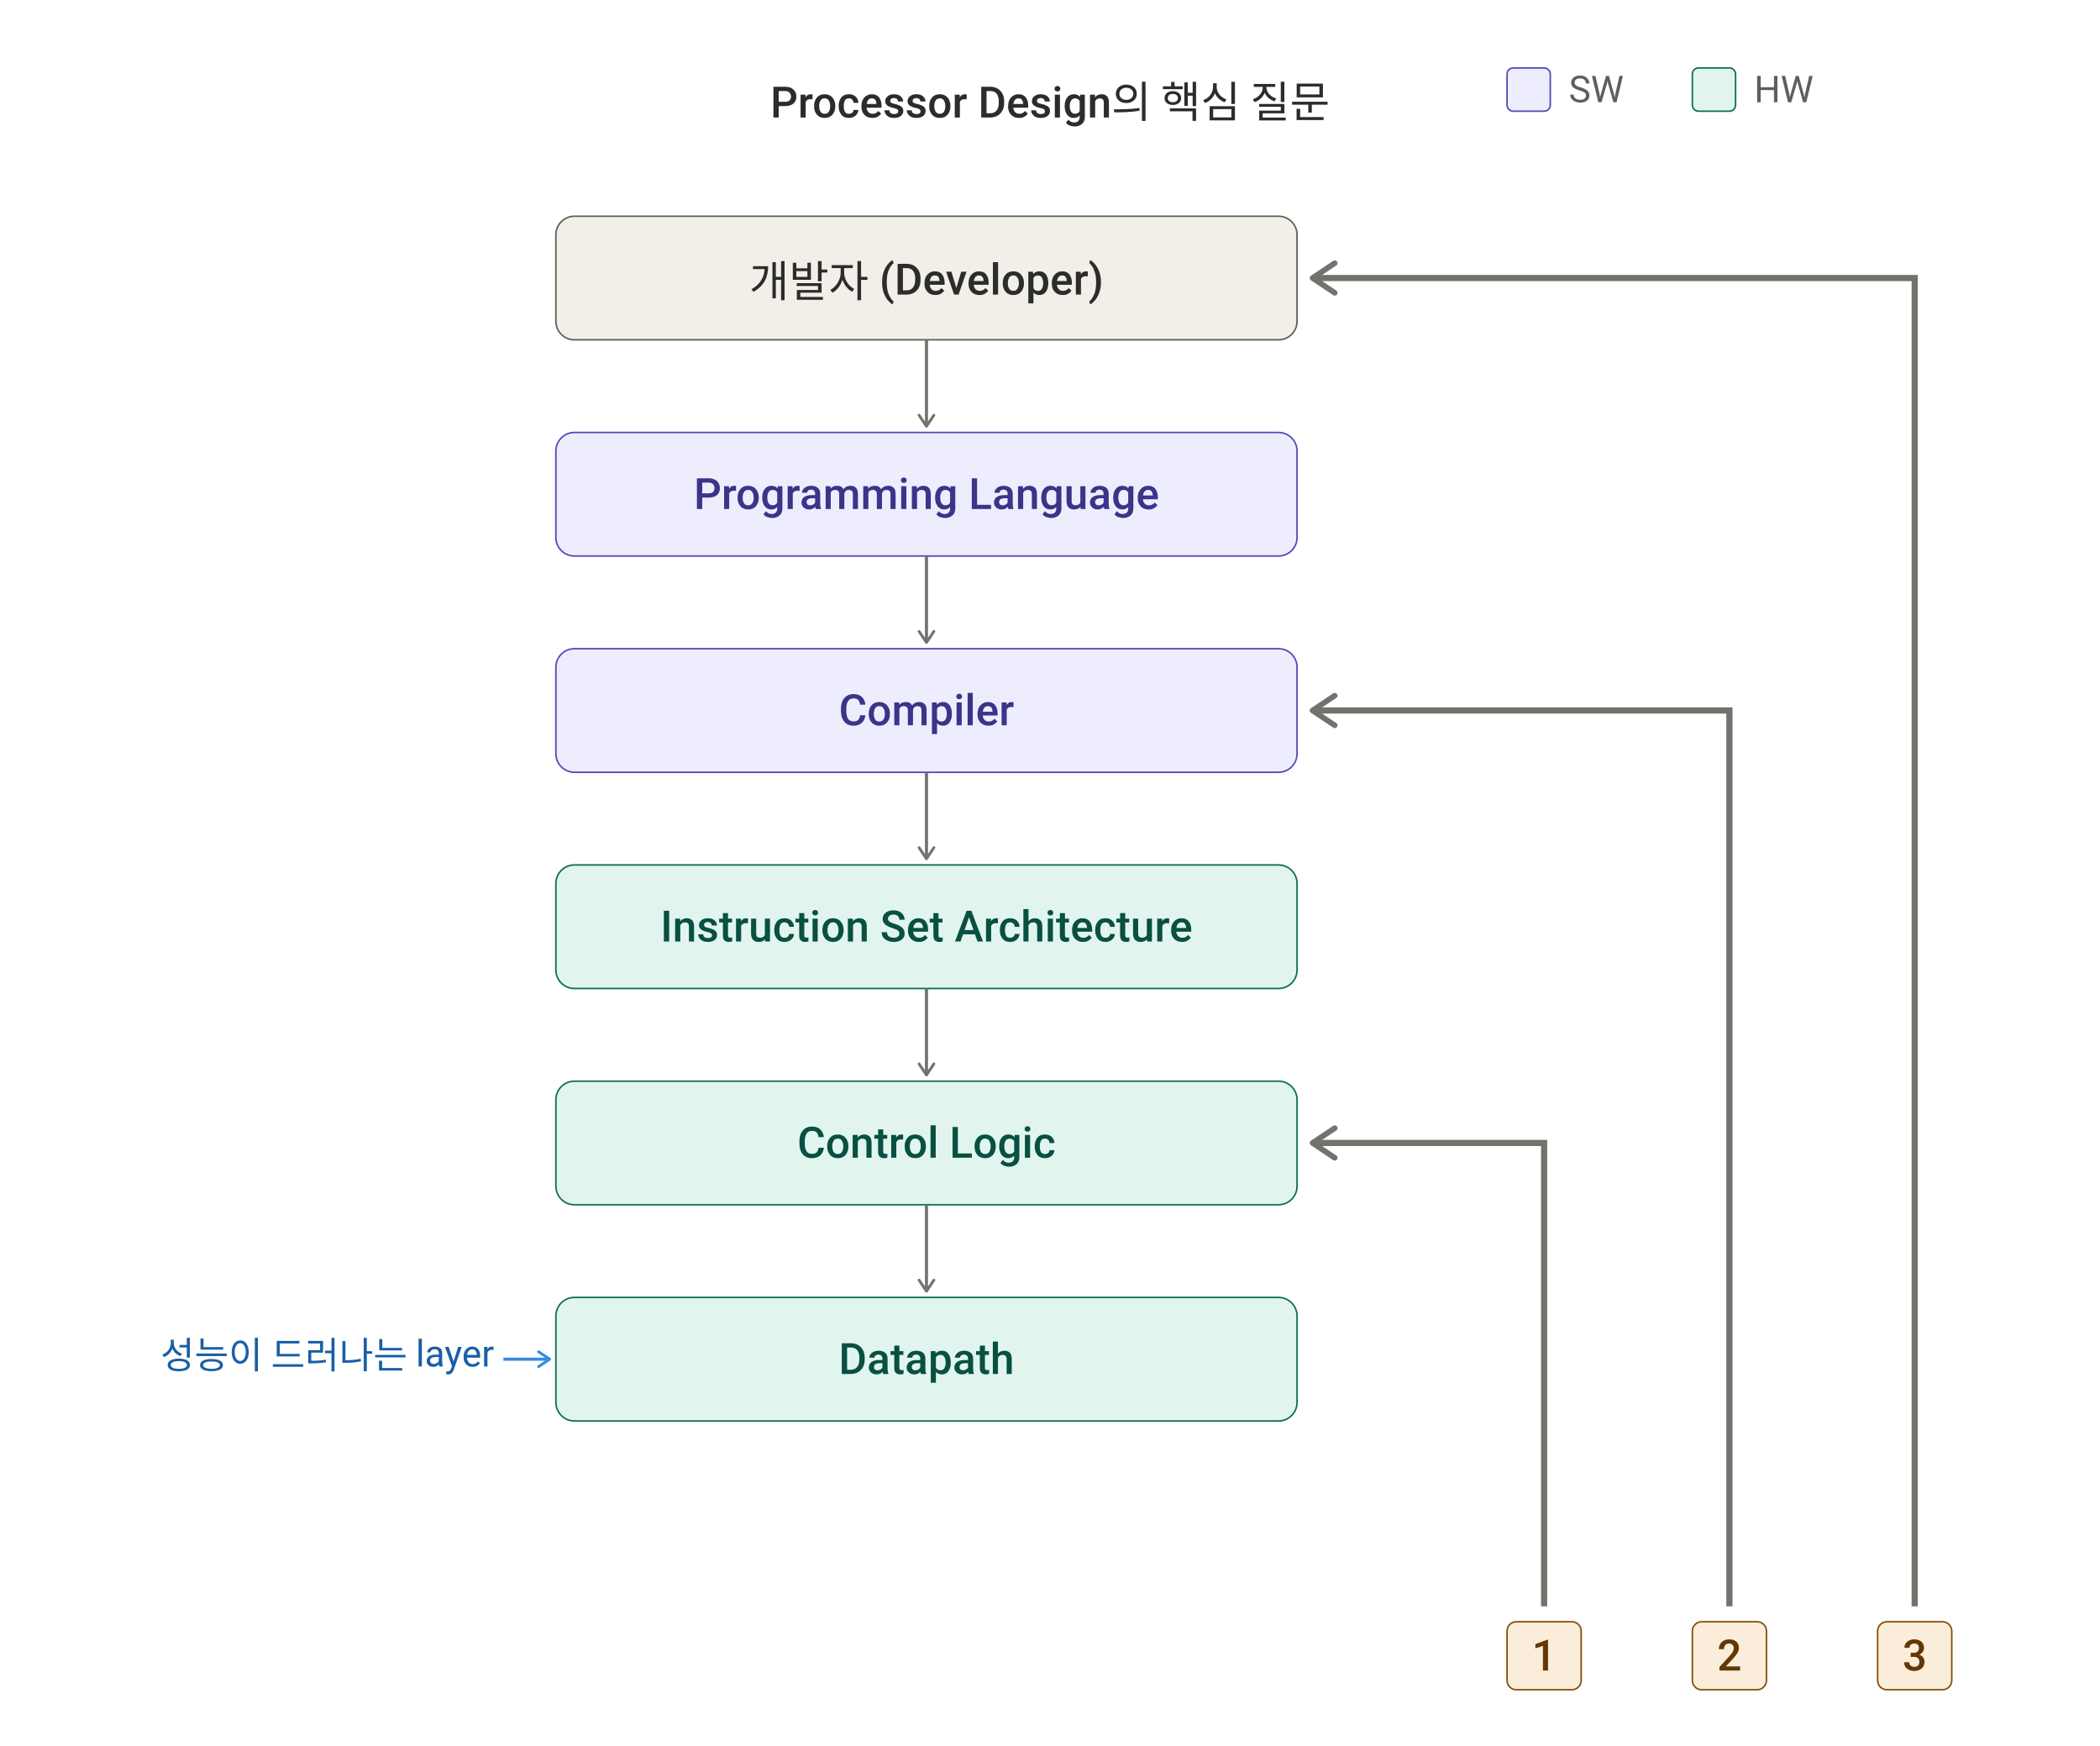
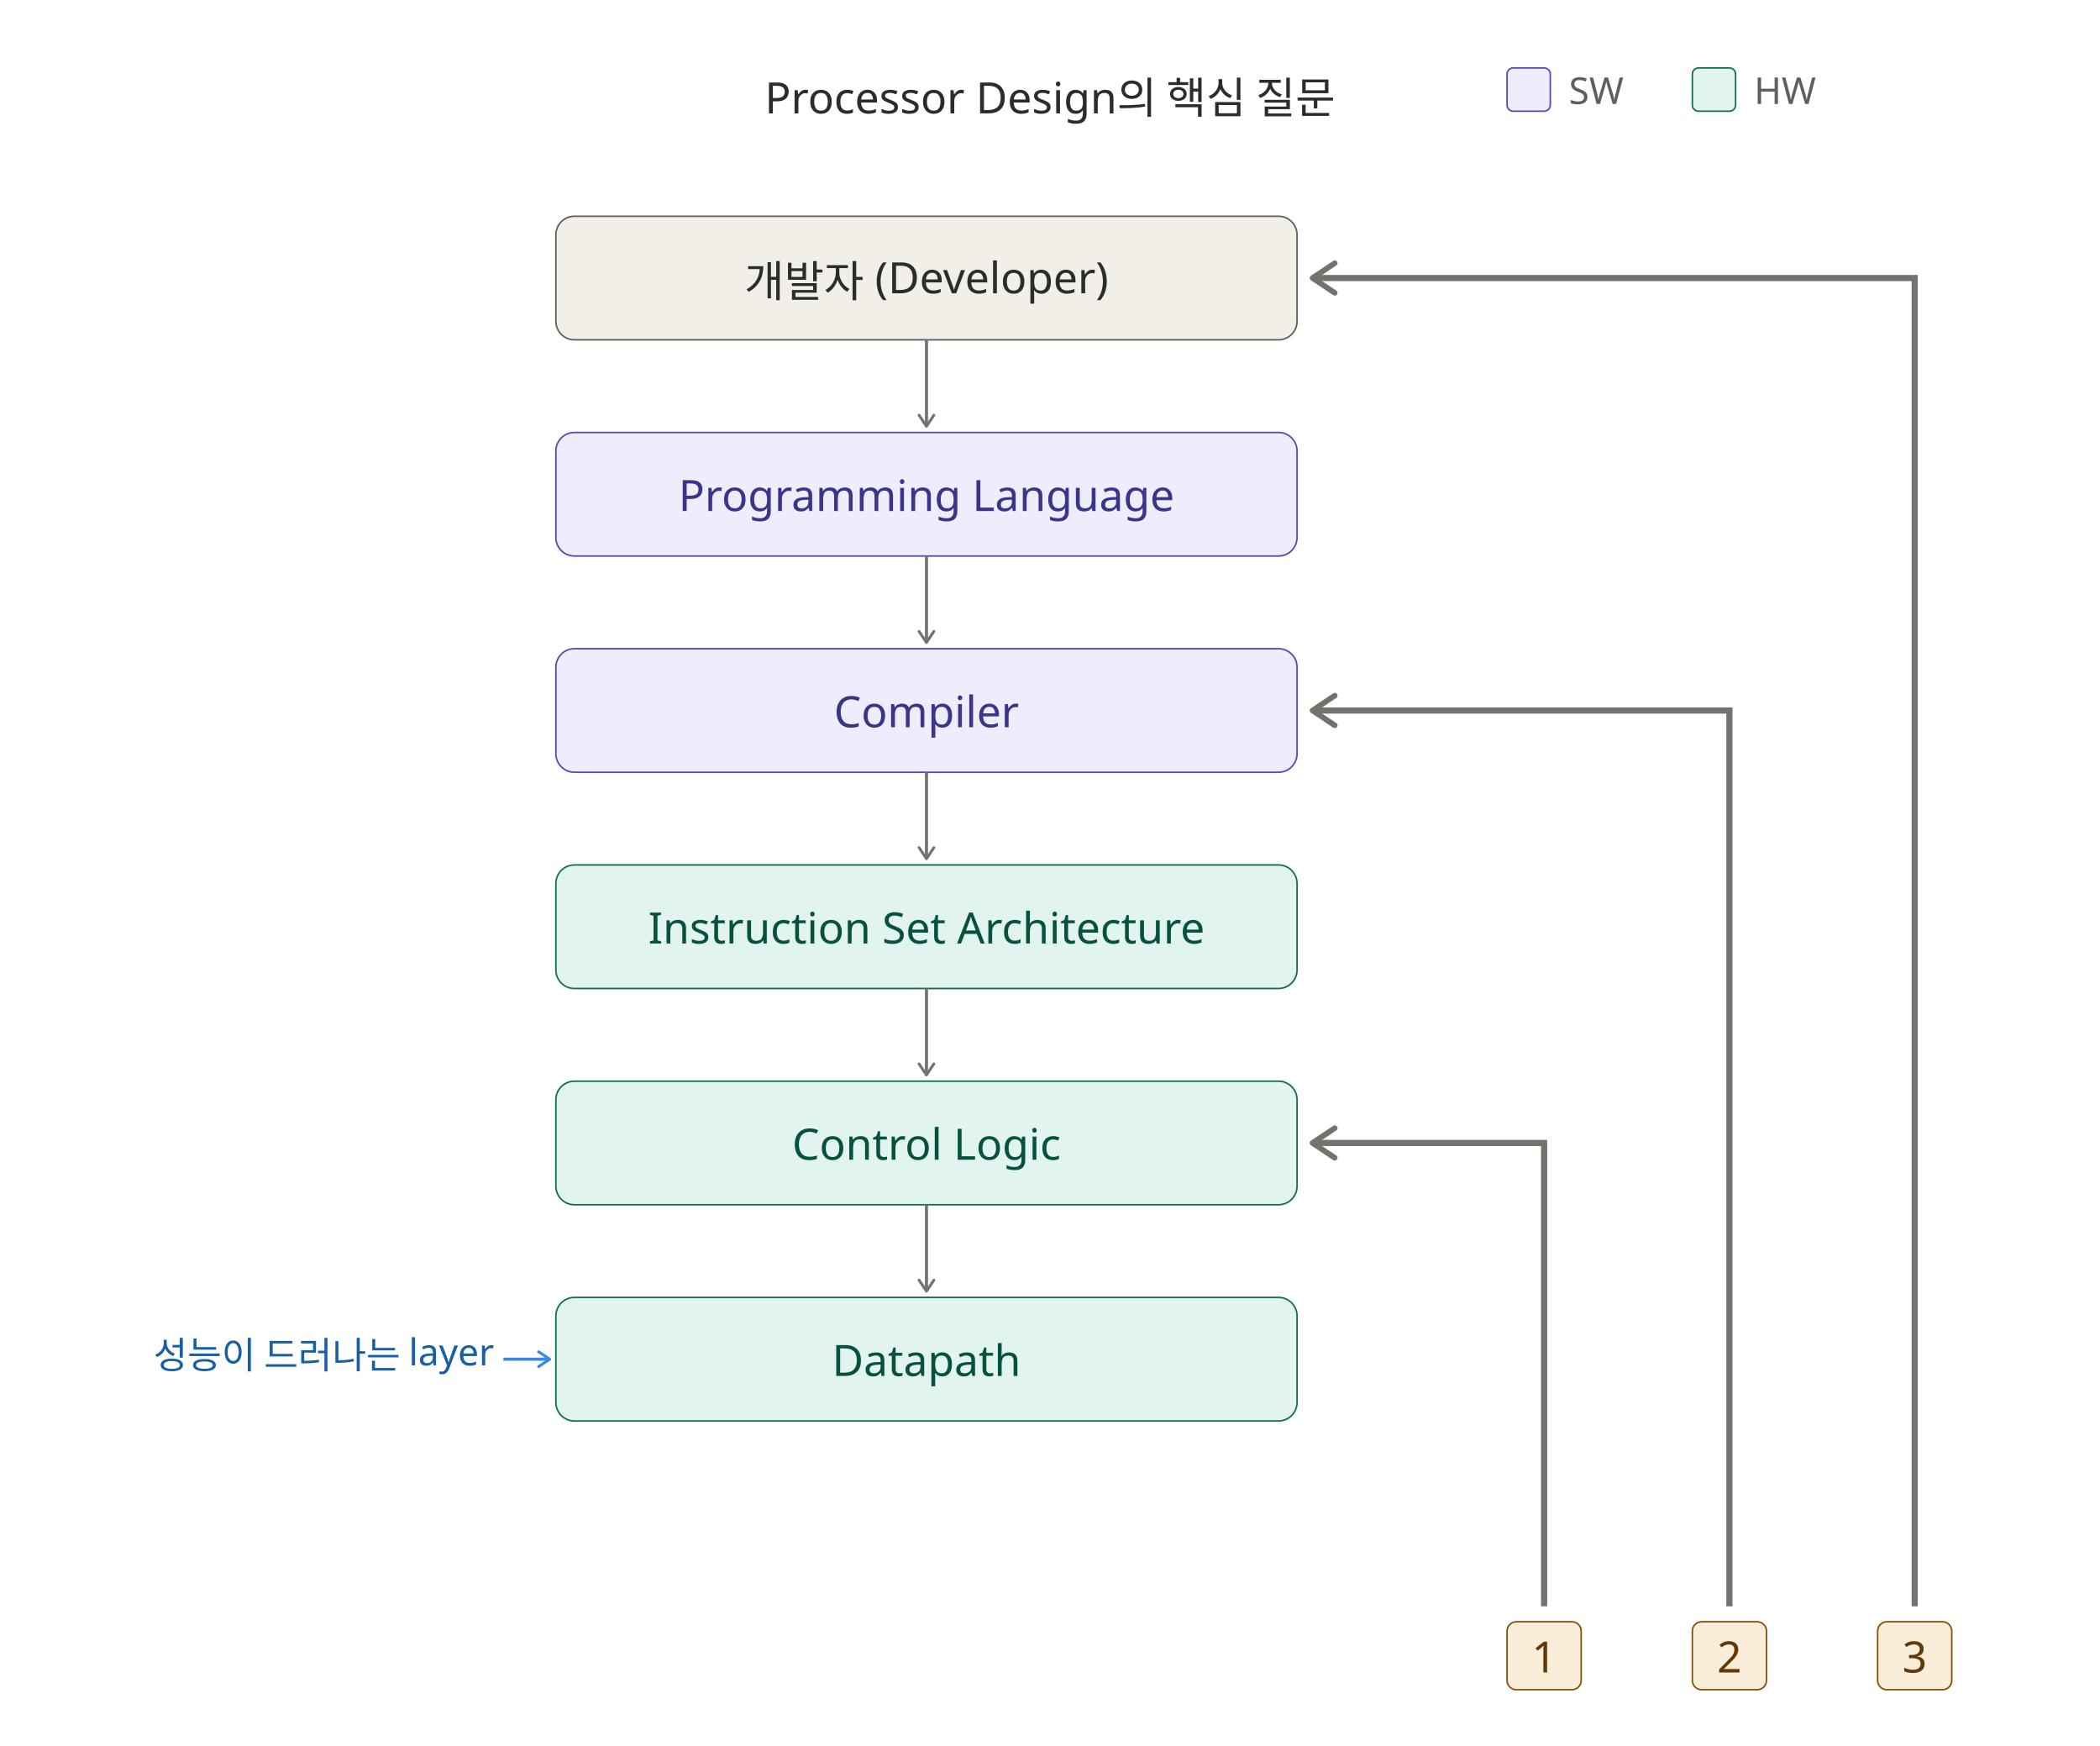
- <svg xmlns="http://www.w3.org/2000/svg" width="680" height="565" viewBox="0 0 680 565" font-family="-apple-system, BlinkMacSystemFont, 'Segoe UI', Roboto, 'Apple SD Gothic Neo', 'Malgun Gothic', sans-serif">
+ <svg xmlns="http://www.w3.org/2000/svg" width="680" height="565" viewBox="0 0 680 565" font-family="'Pretendard', 'Apple SD Gothic Neo', 'Noto Sans KR', 'Segoe UI', system-ui, -apple-system, sans-serif">
  <defs>
    <marker id="arrow" viewBox="0 0 10 10" refX="8" refY="5" markerWidth="6" markerHeight="6" orient="auto-start-reverse">
      <path d="M2 1L8 5L2 9" fill="none" stroke="context-stroke" stroke-width="1.5" stroke-linecap="round" stroke-linejoin="round" />
    </marker>
  </defs>
  <text x="340" y="30" text-anchor="middle" dominant-baseline="central" font-size="14" font-weight="500" fill="#2C2C2A">Processor Design의 핵심 질문</text>
  <rect x="488" y="22" width="14" height="14" rx="2" fill="#EEEDFE" stroke="#534AB7" stroke-width="0.5" />
  <text x="508" y="29" dominant-baseline="central" font-size="12" fill="#5F5E5A">SW</text>
  <rect x="548" y="22" width="14" height="14" rx="2" fill="#E1F5EE" stroke="#0F6E56" stroke-width="0.5" />
  <text x="568" y="29" dominant-baseline="central" font-size="12" fill="#5F5E5A">HW</text>
  <rect x="180" y="70" width="240" height="40" rx="6" fill="#F1EFE8" stroke="#5F5E5A" stroke-width="0.5" />
  <text x="300" y="90" text-anchor="middle" dominant-baseline="central" font-size="14" font-weight="500" fill="#2C2C2A">개발자 (Developer)</text>
  <line x1="300" y1="110" x2="300" y2="138" stroke="#73726c" stroke-width="1" marker-end="url(#arrow)" />
  <rect x="180" y="140" width="240" height="40" rx="6" fill="#EEEDFE" stroke="#534AB7" stroke-width="0.5" />
  <text x="300" y="160" text-anchor="middle" dominant-baseline="central" font-size="14" font-weight="500" fill="#3C3489">Programming Language</text>
  <line x1="300" y1="180" x2="300" y2="208" stroke="#73726c" stroke-width="1" marker-end="url(#arrow)" />
  <rect x="180" y="210" width="240" height="40" rx="6" fill="#EEEDFE" stroke="#534AB7" stroke-width="0.5" />
  <text x="300" y="230" text-anchor="middle" dominant-baseline="central" font-size="14" font-weight="500" fill="#3C3489">Compiler</text>
  <line x1="300" y1="250" x2="300" y2="278" stroke="#73726c" stroke-width="1" marker-end="url(#arrow)" />
  <rect x="180" y="280" width="240" height="40" rx="6" fill="#E1F5EE" stroke="#0F6E56" stroke-width="0.5" />
  <text x="300" y="300" text-anchor="middle" dominant-baseline="central" font-size="14" font-weight="500" fill="#085041">Instruction Set Architecture</text>
  <line x1="300" y1="320" x2="300" y2="348" stroke="#73726c" stroke-width="1" marker-end="url(#arrow)" />
  <rect x="180" y="350" width="240" height="40" rx="6" fill="#E1F5EE" stroke="#0F6E56" stroke-width="0.5" />
  <text x="300" y="370" text-anchor="middle" dominant-baseline="central" font-size="14" font-weight="500" fill="#085041">Control Logic</text>
  <line x1="300" y1="390" x2="300" y2="418" stroke="#73726c" stroke-width="1" marker-end="url(#arrow)" />
  <rect x="180" y="420" width="240" height="40" rx="6" fill="#E1F5EE" stroke="#0F6E56" stroke-width="0.5" />
  <text x="300" y="440" text-anchor="middle" dominant-baseline="central" font-size="14" font-weight="500" fill="#085041">Datapath</text>
  <text x="160" y="443" text-anchor="end" font-size="12" fill="#185FA5">성능이 드러나는 layer</text>
  <line x1="163" y1="440" x2="178" y2="440" stroke="#378ADD" stroke-width="1" marker-end="url(#arrow)" />
  <path d="M 500 520 V 370 H 425" fill="none" stroke="#73726c" stroke-width="2" marker-end="url(#arrow)" />
  <path d="M 560 520 V 230 H 425" fill="none" stroke="#73726c" stroke-width="2" marker-end="url(#arrow)" />
  <path d="M 620 520 V 90 H 425" fill="none" stroke="#73726c" stroke-width="2" marker-end="url(#arrow)" />
  <rect x="488" y="525" width="24" height="22" rx="3" fill="#FAEEDA" stroke="#854F0B" stroke-width="0.5" />
  <text x="500" y="536" text-anchor="middle" dominant-baseline="central" font-size="14" font-weight="500" fill="#633806">1</text>
  <rect x="548" y="525" width="24" height="22" rx="3" fill="#FAEEDA" stroke="#854F0B" stroke-width="0.5" />
  <text x="560" y="536" text-anchor="middle" dominant-baseline="central" font-size="14" font-weight="500" fill="#633806">2</text>
  <rect x="608" y="525" width="24" height="22" rx="3" fill="#FAEEDA" stroke="#854F0B" stroke-width="0.5" />
  <text x="620" y="536" text-anchor="middle" dominant-baseline="central" font-size="14" font-weight="500" fill="#633806">3</text>
</svg>
